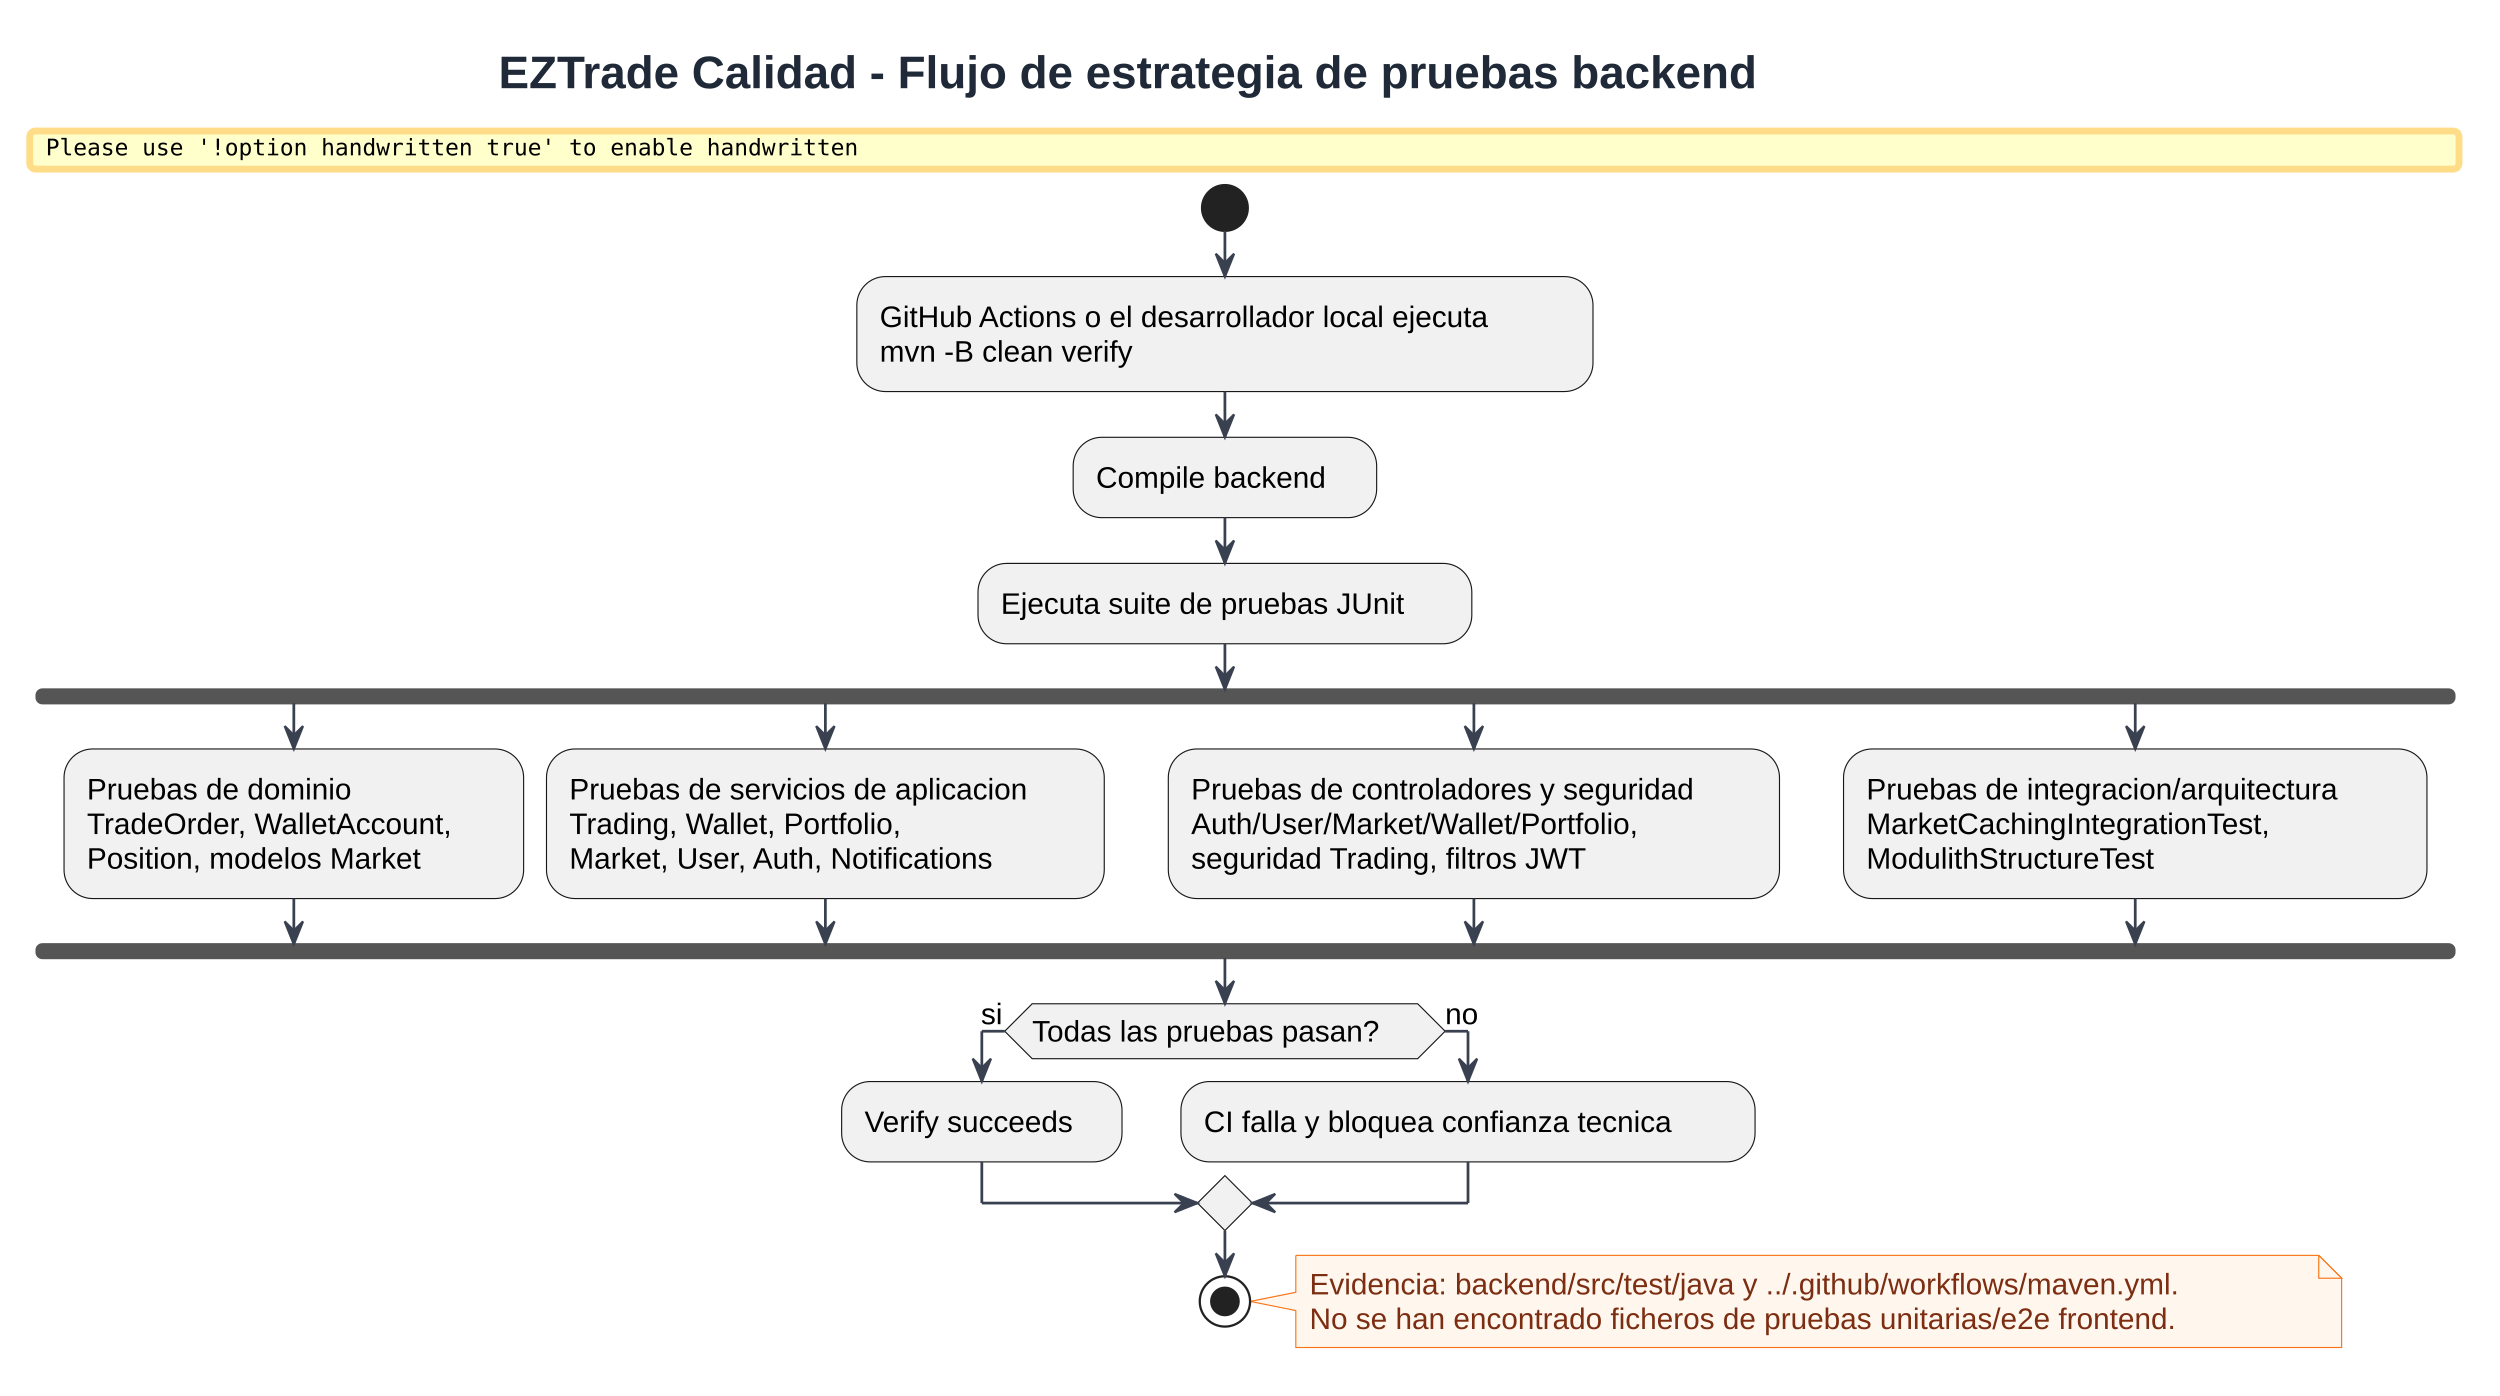
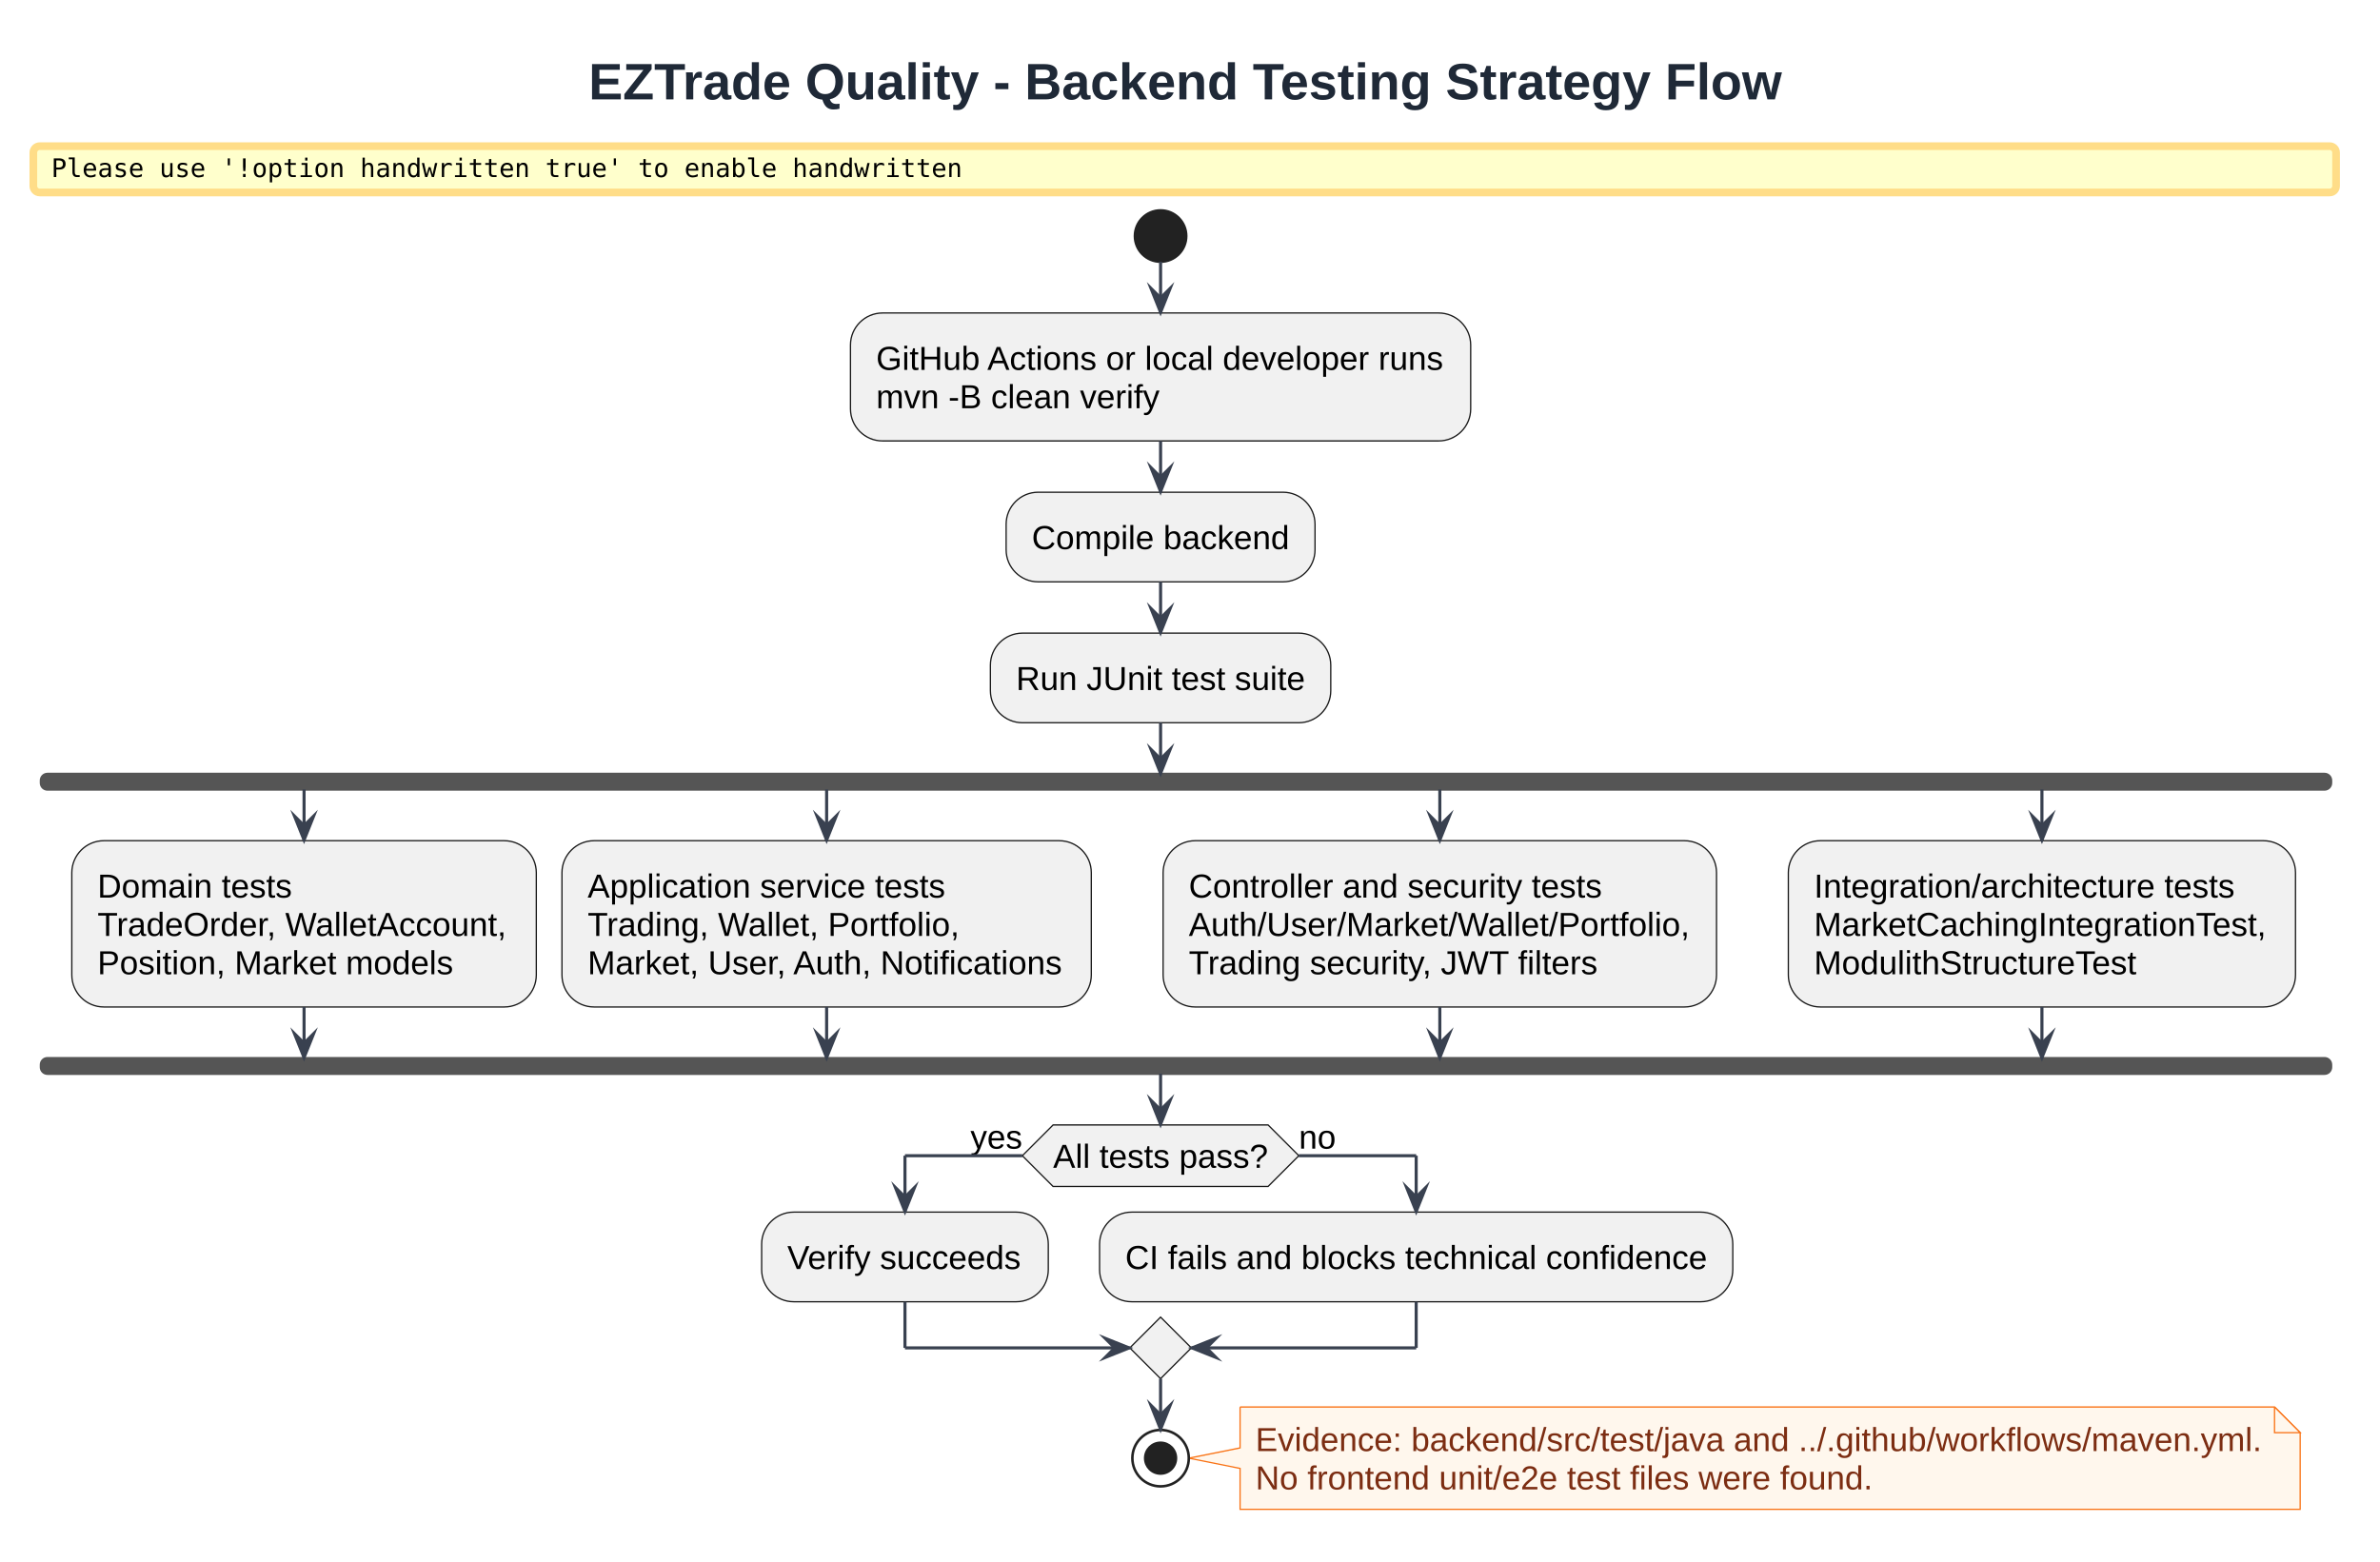
- <svg xmlns="http://www.w3.org/2000/svg" contentStyleType="text/css" data-diagram-type="ACTIVITY" height="610px" preserveAspectRatio="none" style="width:1093px;height:610px;background:#FFFFFF;" version="1.1" viewBox="0 0 1093 610" width="1093px" zoomAndPan="magnify">
+ <svg xmlns="http://www.w3.org/2000/svg" contentStyleType="text/css" data-diagram-type="ACTIVITY" height="609px" preserveAspectRatio="none" style="width:928px;height:609px;background:#FFFFFF;" version="1.1" viewBox="0 0 928 609" width="928px" zoomAndPan="magnify">
  <defs />
  <g>
    <g class="title" data-source-line="3">
-       <text fill="#1F2937" font-family="Arial" font-size="20" font-weight="700" lengthAdjust="spacing" textLength="655.146" x="217.96" y="38.565">EZTrade Calidad - Flujo de estrategia de pruebas backend</text>
+       <text fill="#1F2937" font-family="Arial" font-size="20" font-weight="700" lengthAdjust="spacing" textLength="467.871" x="229.503" y="38.76">EZTrade Quality - Backend Testing Strategy Flow</text>
    </g>
-     <rect fill="#FFFFCC" height="16.641" rx="2.5" ry="2.5" style="stroke:#FFDD88;stroke-width:3;" width="1062.066" x="13" y="57.281" />
-     <text fill="#000000" font-family="monospace" font-size="10" lengthAdjust="spacing" textLength="355.21" x="20" y="67.922">Please use '!option handwritten true' to enable handwritten</text>
-     <ellipse cx="535.533" cy="90.922" fill="#222222" rx="10" ry="10" style="stroke:#222222;stroke-width:1;" />
-     <rect fill="#F1F1F1" height="50.266" rx="12.5" ry="12.5" style="stroke:#181818;stroke-width:0.5;" width="321.844" x="374.611" y="120.922" />
-     <text fill="#000000" font-family="Arial" font-size="13" lengthAdjust="spacing" textLength="301.844" x="384.611" y="142.989">GitHub Actions o el desarrollador local ejecuta</text>
-     <text fill="#000000" font-family="Arial" font-size="13" lengthAdjust="spacing" textLength="126.483" x="384.611" y="158.122">mvn -B clean verify</text>
-     <rect fill="#F1F1F1" height="35.133" rx="12.5" ry="12.5" style="stroke:#181818;stroke-width:0.5;" width="132.684" x="469.191" y="191.188" />
-     <text fill="#000000" font-family="Arial" font-size="13" lengthAdjust="spacing" textLength="112.684" x="479.191" y="213.254">Compile backend</text>
-     <rect fill="#F1F1F1" height="35.133" rx="12.5" ry="12.5" style="stroke:#181818;stroke-width:0.5;" width="215.895" x="427.585" y="246.32" />
-     <text fill="#000000" font-family="Arial" font-size="13" lengthAdjust="spacing" textLength="195.895" x="437.585" y="268.387">Ejecuta suite de pruebas JUnit</text>
-     <rect fill="#555555" height="6" rx="2.5" ry="2.5" style="stroke:#555555;stroke-width:1;" width="1057.066" x="16" y="301.453" />
-     <rect fill="#F1F1F1" height="65.398" rx="12.5" ry="12.5" style="stroke:#181818;stroke-width:0.5;" width="200.927" x="28" y="327.453" />
-     <text fill="#000000" font-family="Arial" font-size="13" lengthAdjust="spacing" textLength="129.213" x="38" y="349.52">Pruebas de dominio</text>
-     <text fill="#000000" font-family="Arial" font-size="13" lengthAdjust="spacing" textLength="180.927" x="38" y="364.653">TradeOrder, WalletAccount,</text>
-     <text fill="#000000" font-family="Arial" font-size="13" lengthAdjust="spacing" textLength="163.833" x="38" y="379.786">Position, modelos Market</text>
-     <rect fill="#F1F1F1" height="65.398" rx="12.5" ry="12.5" style="stroke:#181818;stroke-width:0.5;" width="243.856" x="238.927" y="327.453" />
-     <text fill="#000000" font-family="Arial" font-size="13" lengthAdjust="spacing" textLength="223.856" x="248.927" y="349.52">Pruebas de servicios de aplicacion</text>
-     <text fill="#000000" font-family="Arial" font-size="13" lengthAdjust="spacing" textLength="165.35" x="248.927" y="364.653">Trading, Wallet, Portfolio,</text>
-     <text fill="#000000" font-family="Arial" font-size="13" lengthAdjust="spacing" textLength="211.409" x="248.927" y="379.786">Market, User, Auth, Notifications</text>
-     <rect fill="#F1F1F1" height="65.398" rx="12.5" ry="12.5" style="stroke:#181818;stroke-width:0.5;" width="267.209" x="510.784" y="327.453" />
-     <text fill="#000000" font-family="Arial" font-size="13" lengthAdjust="spacing" textLength="247.209" x="520.784" y="349.52">Pruebas de controladores y seguridad</text>
-     <text fill="#000000" font-family="Arial" font-size="13" lengthAdjust="spacing" textLength="221.984" x="520.784" y="364.653">Auth/User/Market/Wallet/Portfolio,</text>
-     <text fill="#000000" font-family="Arial" font-size="13" lengthAdjust="spacing" textLength="192.423" x="520.784" y="379.786">seguridad Trading, filtros JWT</text>
-     <rect fill="#F1F1F1" height="65.398" rx="12.5" ry="12.5" style="stroke:#181818;stroke-width:0.5;" width="255.073" x="805.993" y="327.453" />
-     <text fill="#000000" font-family="Arial" font-size="13" lengthAdjust="spacing" textLength="235.073" x="815.993" y="349.52">Pruebas de integracion/arquitectura</text>
-     <text fill="#000000" font-family="Arial" font-size="13" lengthAdjust="spacing" textLength="201.259" x="815.993" y="364.653">MarketCachingIntegrationTest,</text>
-     <text fill="#000000" font-family="Arial" font-size="13" lengthAdjust="spacing" textLength="144.79" x="815.993" y="379.786">ModulithStructureTest</text>
-     <rect fill="#555555" height="6" rx="2.5" ry="2.5" style="stroke:#555555;stroke-width:1;" width="1057.066" x="16" y="412.852" />
-     <polygon fill="#F1F1F1" points="451.255,438.852,619.811,438.852,631.811,450.852,619.811,462.852,451.255,462.852,439.255,450.852,451.255,438.852" style="stroke:#181818;stroke-width:0.5;" />
-     <text fill="#000000" font-family="Arial" font-size="13" lengthAdjust="spacing" textLength="168.556" x="451.255" y="455.352">Todas las pruebas pasan?</text>
-     <text fill="#000000" font-family="Arial" font-size="13" lengthAdjust="spacing" textLength="10.385" x="428.87" y="447.786">si</text>
-     <text fill="#000000" font-family="Arial" font-size="13" lengthAdjust="spacing" textLength="16.193" x="631.811" y="447.786">no</text>
-     <rect fill="#F1F1F1" height="35.133" rx="12.5" ry="12.5" style="stroke:#181818;stroke-width:0.5;" width="122.578" x="367.966" y="472.852" />
-     <text fill="#000000" font-family="Arial" font-size="13" lengthAdjust="spacing" textLength="102.578" x="377.966" y="494.918">Verify succeeds</text>
-     <rect fill="#F1F1F1" height="35.133" rx="12.5" ry="12.5" style="stroke:#181818;stroke-width:0.5;" width="251.004" x="516.309" y="472.852" />
-     <text fill="#000000" font-family="Arial" font-size="13" lengthAdjust="spacing" textLength="231.004" x="526.309" y="494.918">CI falla y bloquea confianza tecnica</text>
-     <polygon fill="#F1F1F1" points="535.533,513.984,547.533,525.984,535.533,537.984,523.533,525.984,535.533,513.984" style="stroke:#181818;stroke-width:0.5;" />
-     <path d="M566.533,548.852 L566.533,564.984 L546.533,568.984 L566.533,572.984 L566.533,589.117 A0,0 0 0 0 566.533,589.117 L1023.757,589.117 A0,0 0 0 0 1023.757,589.117 L1023.757,558.852 L1013.757,548.852 L566.533,548.852 A0,0 0 0 0 566.533,548.852" fill="#FFF7ED" style="stroke:#F97316;stroke-width:0.5;" />
-     <path d="M1013.757,548.852 L1013.757,558.852 L1023.757,558.852 L1013.757,548.852" fill="#FFF7ED" style="stroke:#F97316;stroke-width:0.5;" />
-     <text fill="#7C2D12" font-family="Arial" font-size="13" lengthAdjust="spacing" textLength="436.224" x="572.533" y="565.918">Evidencia: backend/src/test/java y ../.github/workflows/maven.yml.</text>
-     <text fill="#7C2D12" font-family="Arial" font-size="13" lengthAdjust="spacing" textLength="430.193" x="572.533" y="581.051">No se han encontrado ficheros de pruebas unitarias/e2e frontend.</text>
-     <ellipse cx="535.533" cy="568.984" fill="none" rx="11" ry="11" style="stroke:#222222;stroke-width:1;" />
-     <ellipse cx="535.533" cy="568.984" fill="#222222" rx="6" ry="6" style="stroke:#222222;stroke-width:1;" />
-     <line style="stroke:#394150;stroke-width:1.2;" x1="535.533" x2="535.533" y1="100.922" y2="120.922" />
-     <polygon fill="#394150" points="531.533,110.922,535.533,120.922,539.533,110.922,535.533,114.922" style="stroke:#394150;stroke-width:1;" />
-     <line style="stroke:#394150;stroke-width:1.2;" x1="535.533" x2="535.533" y1="171.188" y2="191.188" />
-     <polygon fill="#394150" points="531.533,181.188,535.533,191.188,539.533,181.188,535.533,185.188" style="stroke:#394150;stroke-width:1;" />
-     <line style="stroke:#394150;stroke-width:1.2;" x1="535.533" x2="535.533" y1="226.32" y2="246.32" />
-     <polygon fill="#394150" points="531.533,236.32,535.533,246.32,539.533,236.32,535.533,240.32" style="stroke:#394150;stroke-width:1;" />
-     <line style="stroke:#394150;stroke-width:1.2;" x1="128.464" x2="128.464" y1="307.453" y2="327.453" />
-     <polygon fill="#394150" points="124.464,317.453,128.464,327.453,132.464,317.453,128.464,321.453" style="stroke:#394150;stroke-width:1;" />
-     <line style="stroke:#394150;stroke-width:1.2;" x1="360.856" x2="360.856" y1="307.453" y2="327.453" />
-     <polygon fill="#394150" points="356.856,317.453,360.856,327.453,364.856,317.453,360.856,321.453" style="stroke:#394150;stroke-width:1;" />
-     <line style="stroke:#394150;stroke-width:1.2;" x1="644.388" x2="644.388" y1="307.453" y2="327.453" />
-     <polygon fill="#394150" points="640.388,317.453,644.388,327.453,648.388,317.453,644.388,321.453" style="stroke:#394150;stroke-width:1;" />
-     <line style="stroke:#394150;stroke-width:1.2;" x1="933.529" x2="933.529" y1="307.453" y2="327.453" />
-     <polygon fill="#394150" points="929.529,317.453,933.529,327.453,937.529,317.453,933.529,321.453" style="stroke:#394150;stroke-width:1;" />
-     <line style="stroke:#394150;stroke-width:1.2;" x1="128.464" x2="128.464" y1="392.852" y2="412.852" />
-     <polygon fill="#394150" points="124.464,402.852,128.464,412.852,132.464,402.852,128.464,406.852" style="stroke:#394150;stroke-width:1;" />
-     <line style="stroke:#394150;stroke-width:1.2;" x1="360.856" x2="360.856" y1="392.852" y2="412.852" />
-     <polygon fill="#394150" points="356.856,402.852,360.856,412.852,364.856,402.852,360.856,406.852" style="stroke:#394150;stroke-width:1;" />
-     <line style="stroke:#394150;stroke-width:1.2;" x1="644.388" x2="644.388" y1="392.852" y2="412.852" />
-     <polygon fill="#394150" points="640.388,402.852,644.388,412.852,648.388,402.852,644.388,406.852" style="stroke:#394150;stroke-width:1;" />
-     <line style="stroke:#394150;stroke-width:1.2;" x1="933.529" x2="933.529" y1="392.852" y2="412.852" />
-     <polygon fill="#394150" points="929.529,402.852,933.529,412.852,937.529,402.852,933.529,406.852" style="stroke:#394150;stroke-width:1;" />
-     <line style="stroke:#394150;stroke-width:1.2;" x1="535.533" x2="535.533" y1="281.453" y2="301.453" />
-     <polygon fill="#394150" points="531.533,291.453,535.533,301.453,539.533,291.453,535.533,295.453" style="stroke:#394150;stroke-width:1;" />
-     <line style="stroke:#394150;stroke-width:1.2;" x1="439.255" x2="429.255" y1="450.852" y2="450.852" />
-     <line style="stroke:#394150;stroke-width:1.2;" x1="429.255" x2="429.255" y1="450.852" y2="472.852" />
-     <polygon fill="#394150" points="425.255,462.852,429.255,472.852,433.255,462.852,429.255,466.852" style="stroke:#394150;stroke-width:1;" />
-     <line style="stroke:#394150;stroke-width:1.2;" x1="631.811" x2="641.811" y1="450.852" y2="450.852" />
-     <line style="stroke:#394150;stroke-width:1.2;" x1="641.811" x2="641.811" y1="450.852" y2="472.852" />
-     <polygon fill="#394150" points="637.811,462.852,641.811,472.852,645.811,462.852,641.811,466.852" style="stroke:#394150;stroke-width:1;" />
-     <line style="stroke:#394150;stroke-width:1.2;" x1="429.255" x2="429.255" y1="507.984" y2="525.984" />
-     <line style="stroke:#394150;stroke-width:1.2;" x1="429.255" x2="523.533" y1="525.984" y2="525.984" />
-     <polygon fill="#394150" points="513.533,521.984,523.533,525.984,513.533,529.984,517.533,525.984" style="stroke:#394150;stroke-width:1;" />
-     <line style="stroke:#394150;stroke-width:1.2;" x1="641.811" x2="641.811" y1="507.984" y2="525.984" />
-     <line style="stroke:#394150;stroke-width:1.2;" x1="641.811" x2="547.533" y1="525.984" y2="525.984" />
-     <polygon fill="#394150" points="557.533,521.984,547.533,525.984,557.533,529.984,553.533,525.984" style="stroke:#394150;stroke-width:1;" />
-     <line style="stroke:#394150;stroke-width:1.2;" x1="535.533" x2="535.533" y1="418.852" y2="438.852" />
-     <polygon fill="#394150" points="531.533,428.852,535.533,438.852,539.533,428.852,535.533,432.852" style="stroke:#394150;stroke-width:1;" />
-     <line style="stroke:#394150;stroke-width:1.2;" x1="535.533" x2="535.533" y1="537.984" y2="557.984" />
-     <polygon fill="#394150" points="531.533,547.984,535.533,557.984,539.533,547.984,535.533,551.984" style="stroke:#394150;stroke-width:1;" />
+     <rect fill="#FFFFCC" height="18.057" rx="2.5" ry="2.5" style="stroke:#FFDD88;stroke-width:3;" width="897.876" x="13" y="56.998" />
+     <text fill="#000000" font-family="monospace" font-size="10" lengthAdjust="spacing" textLength="354.058" x="20" y="69.055">Please use '!option handwritten true' to enable handwritten</text>
+     <ellipse cx="452.528" cy="92.055" fill="#222222" rx="10" ry="10" style="stroke:#222222;stroke-width:1;" />
+     <rect fill="#F1F1F1" height="49.898" rx="12.5" ry="12.5" style="stroke:#181818;stroke-width:0.5;" width="241.832" x="331.612" y="122.055" />
+     <text fill="#000000" font-family="Arial" font-size="13" lengthAdjust="spacing" textLength="221.832" x="341.612" y="144.249">GitHub Actions or local developer runs</text>
+     <text fill="#000000" font-family="Arial" font-size="13" lengthAdjust="spacing" textLength="110.532" x="341.612" y="159.197">mvn -B clean verify</text>
+     <rect fill="#F1F1F1" height="34.949" rx="12.5" ry="12.5" style="stroke:#181818;stroke-width:0.5;" width="120.445" x="392.305" y="191.952" />
+     <text fill="#000000" font-family="Arial" font-size="13" lengthAdjust="spacing" textLength="100.445" x="402.305" y="214.146">Compile backend</text>
+     <rect fill="#F1F1F1" height="34.949" rx="12.5" ry="12.5" style="stroke:#181818;stroke-width:0.5;" width="132.715" x="386.17" y="246.901" />
+     <text fill="#000000" font-family="Arial" font-size="13" lengthAdjust="spacing" textLength="112.715" x="396.17" y="269.095">Run JUnit test suite</text>
+     <rect fill="#555555" height="6" rx="2.5" ry="2.5" style="stroke:#555555;stroke-width:1;" width="892.876" x="16" y="301.85" />
+     <rect fill="#F1F1F1" height="64.846" rx="12.5" ry="12.5" style="stroke:#181818;stroke-width:0.5;" width="181.116" x="28" y="327.85" />
+     <text fill="#000000" font-family="Arial" font-size="13" lengthAdjust="spacing" textLength="75.861" x="38" y="350.043">Domain tests</text>
+     <text fill="#000000" font-family="Arial" font-size="13" lengthAdjust="spacing" textLength="161.116" x="38" y="364.992">TradeOrder, WalletAccount,</text>
+     <text fill="#000000" font-family="Arial" font-size="13" lengthAdjust="spacing" textLength="138.722" x="38" y="379.941">Position, Market models</text>
+     <rect fill="#F1F1F1" height="64.846" rx="12.5" ry="12.5" style="stroke:#181818;stroke-width:0.5;" width="206.399" x="219.116" y="327.85" />
+     <text fill="#000000" font-family="Arial" font-size="13" lengthAdjust="spacing" textLength="139.452" x="229.116" y="350.043">Application service tests</text>
+     <text fill="#000000" font-family="Arial" font-size="13" lengthAdjust="spacing" textLength="145.945" x="229.116" y="364.992">Trading, Wallet, Portfolio,</text>
+     <text fill="#000000" font-family="Arial" font-size="13" lengthAdjust="spacing" textLength="186.399" x="229.116" y="379.941">Market, User, Auth, Notifications</text>
+     <rect fill="#F1F1F1" height="64.846" rx="12.5" ry="12.5" style="stroke:#181818;stroke-width:0.5;" width="215.787" x="453.515" y="327.85" />
+     <text fill="#000000" font-family="Arial" font-size="13" lengthAdjust="spacing" textLength="161.123" x="463.515" y="350.043">Controller and security tests</text>
+     <text fill="#000000" font-family="Arial" font-size="13" lengthAdjust="spacing" textLength="195.787" x="463.515" y="364.992">Auth/User/Market/Wallet/Portfolio,</text>
+     <text fill="#000000" font-family="Arial" font-size="13" lengthAdjust="spacing" textLength="161.084" x="463.515" y="379.941">Trading security, JWT filters</text>
+     <rect fill="#F1F1F1" height="64.846" rx="12.5" ry="12.5" style="stroke:#181818;stroke-width:0.5;" width="197.753" x="697.302" y="327.85" />
+     <text fill="#000000" font-family="Arial" font-size="13" lengthAdjust="spacing" textLength="164.03" x="707.302" y="350.043">Integration/architecture tests</text>
+     <text fill="#000000" font-family="Arial" font-size="13" lengthAdjust="spacing" textLength="177.753" x="707.302" y="364.992">MarketCachingIntegrationTest,</text>
+     <text fill="#000000" font-family="Arial" font-size="13" lengthAdjust="spacing" textLength="127.163" x="707.302" y="379.941">ModulithStructureTest</text>
+     <rect fill="#555555" height="6" rx="2.5" ry="2.5" style="stroke:#555555;stroke-width:1;" width="892.876" x="16" y="412.696" />
+     <polygon fill="#F1F1F1" points="410.621,438.696,494.435,438.696,506.435,450.696,494.435,462.696,410.621,462.696,398.621,450.696,410.621,438.696" style="stroke:#181818;stroke-width:0.5;stroke-linejoin:miter;stroke-miterlimit:10;" />
+     <text fill="#000000" font-family="Arial" font-size="13" lengthAdjust="spacing" textLength="83.814" x="410.621" y="455.415">All tests pass?</text>
+     <text fill="#000000" font-family="Arial" font-size="13" lengthAdjust="spacing" textLength="20.23" x="378.391" y="447.941">yes</text>
+     <text fill="#000000" font-family="Arial" font-size="13" lengthAdjust="spacing" textLength="14.46" x="506.435" y="447.941">no</text>
+     <rect fill="#F1F1F1" height="34.949" rx="12.5" ry="12.5" style="stroke:#181818;stroke-width:0.5;" width="111.762" x="296.981" y="472.696" />
+     <text fill="#000000" font-family="Arial" font-size="13" lengthAdjust="spacing" textLength="91.762" x="306.981" y="494.89">Verify succeeds</text>
+     <rect fill="#F1F1F1" height="34.949" rx="12.5" ry="12.5" style="stroke:#181818;stroke-width:0.5;" width="246.903" x="428.742" y="472.696" />
+     <text fill="#000000" font-family="Arial" font-size="13" lengthAdjust="spacing" textLength="226.903" x="438.742" y="494.89">CI fails and blocks technical confidence</text>
+     <polygon fill="#F1F1F1" points="452.528,513.644,464.528,525.644,452.528,537.644,440.528,525.644,452.528,513.644" style="stroke:#181818;stroke-width:0.5;stroke-linejoin:miter;stroke-miterlimit:10;" />
+     <path d="M483.528,548.696 L483.528,564.644 L463.528,568.644 L483.528,572.644 L483.528,588.593 A0,0 0 0 0 483.528,588.593 L896.876,588.593 A0,0 0 0 0 896.876,588.593 L896.876,558.696 L886.876,548.696 L483.528,548.696 A0,0 0 0 0 483.528,548.696" fill="#FFF7ED" style="stroke:#F97316;stroke-width:0.5;" />
+     <path d="M886.876,548.696 L886.876,558.696 L896.876,558.696 L886.876,548.696" fill="#FFF7ED" style="stroke:#F97316;stroke-width:0.5;" />
+     <text fill="#7C2D12" font-family="Arial" font-size="13" lengthAdjust="spacing" textLength="392.349" x="489.528" y="565.89">Evidence: backend/src/test/java and ../.github/workflows/maven.yml.</text>
+     <text fill="#7C2D12" font-family="Arial" font-size="13" lengthAdjust="spacing" textLength="240.646" x="489.528" y="580.838">No frontend unit/e2e test files were found.</text>
+     <ellipse cx="452.528" cy="568.644" fill="none" rx="11" ry="11" style="stroke:#222222;stroke-width:1;" />
+     <ellipse cx="452.528" cy="568.644" fill="#222222" rx="6" ry="6" style="stroke:#222222;stroke-width:1;" />
+     <line style="stroke:#394150;stroke-width:1.2;" x1="452.528" x2="452.528" y1="102.055" y2="122.055" />
+     <polygon fill="#394150" points="448.528,112.055,452.528,122.055,456.528,112.055,452.528,116.055" style="stroke:#394150;stroke-width:1;stroke-linejoin:miter;stroke-miterlimit:10;" />
+     <line style="stroke:#394150;stroke-width:1.2;" x1="452.528" x2="452.528" y1="171.952" y2="191.952" />
+     <polygon fill="#394150" points="448.528,181.952,452.528,191.952,456.528,181.952,452.528,185.952" style="stroke:#394150;stroke-width:1;stroke-linejoin:miter;stroke-miterlimit:10;" />
+     <line style="stroke:#394150;stroke-width:1.2;" x1="452.528" x2="452.528" y1="226.901" y2="246.901" />
+     <polygon fill="#394150" points="448.528,236.901,452.528,246.901,456.528,236.901,452.528,240.901" style="stroke:#394150;stroke-width:1;stroke-linejoin:miter;stroke-miterlimit:10;" />
+     <line style="stroke:#394150;stroke-width:1.2;" x1="118.558" x2="118.558" y1="307.85" y2="327.85" />
+     <polygon fill="#394150" points="114.558,317.85,118.558,327.85,122.558,317.85,118.558,321.85" style="stroke:#394150;stroke-width:1;stroke-linejoin:miter;stroke-miterlimit:10;" />
+     <line style="stroke:#394150;stroke-width:1.2;" x1="322.316" x2="322.316" y1="307.85" y2="327.85" />
+     <polygon fill="#394150" points="318.316,317.85,322.316,327.85,326.316,317.85,322.316,321.85" style="stroke:#394150;stroke-width:1;stroke-linejoin:miter;stroke-miterlimit:10;" />
+     <line style="stroke:#394150;stroke-width:1.2;" x1="561.409" x2="561.409" y1="307.85" y2="327.85" />
+     <polygon fill="#394150" points="557.409,317.85,561.409,327.85,565.409,317.85,561.409,321.85" style="stroke:#394150;stroke-width:1;stroke-linejoin:miter;stroke-miterlimit:10;" />
+     <line style="stroke:#394150;stroke-width:1.2;" x1="796.179" x2="796.179" y1="307.85" y2="327.85" />
+     <polygon fill="#394150" points="792.179,317.85,796.179,327.85,800.179,317.85,796.179,321.85" style="stroke:#394150;stroke-width:1;stroke-linejoin:miter;stroke-miterlimit:10;" />
+     <line style="stroke:#394150;stroke-width:1.2;" x1="118.558" x2="118.558" y1="392.696" y2="412.696" />
+     <polygon fill="#394150" points="114.558,402.696,118.558,412.696,122.558,402.696,118.558,406.696" style="stroke:#394150;stroke-width:1;stroke-linejoin:miter;stroke-miterlimit:10;" />
+     <line style="stroke:#394150;stroke-width:1.2;" x1="322.316" x2="322.316" y1="392.696" y2="412.696" />
+     <polygon fill="#394150" points="318.316,402.696,322.316,412.696,326.316,402.696,322.316,406.696" style="stroke:#394150;stroke-width:1;stroke-linejoin:miter;stroke-miterlimit:10;" />
+     <line style="stroke:#394150;stroke-width:1.2;" x1="561.409" x2="561.409" y1="392.696" y2="412.696" />
+     <polygon fill="#394150" points="557.409,402.696,561.409,412.696,565.409,402.696,561.409,406.696" style="stroke:#394150;stroke-width:1;stroke-linejoin:miter;stroke-miterlimit:10;" />
+     <line style="stroke:#394150;stroke-width:1.2;" x1="796.179" x2="796.179" y1="392.696" y2="412.696" />
+     <polygon fill="#394150" points="792.179,402.696,796.179,412.696,800.179,402.696,796.179,406.696" style="stroke:#394150;stroke-width:1;stroke-linejoin:miter;stroke-miterlimit:10;" />
+     <line style="stroke:#394150;stroke-width:1.2;" x1="452.528" x2="452.528" y1="281.85" y2="301.85" />
+     <polygon fill="#394150" points="448.528,291.85,452.528,301.85,456.528,291.85,452.528,295.85" style="stroke:#394150;stroke-width:1;stroke-linejoin:miter;stroke-miterlimit:10;" />
+     <line style="stroke:#394150;stroke-width:1.2;" x1="398.621" x2="352.862" y1="450.696" y2="450.696" />
+     <line style="stroke:#394150;stroke-width:1.2;" x1="352.862" x2="352.862" y1="450.696" y2="472.696" />
+     <polygon fill="#394150" points="348.862,462.696,352.862,472.696,356.862,462.696,352.862,466.696" style="stroke:#394150;stroke-width:1;stroke-linejoin:miter;stroke-miterlimit:10;" />
+     <line style="stroke:#394150;stroke-width:1.2;" x1="506.435" x2="552.194" y1="450.696" y2="450.696" />
+     <line style="stroke:#394150;stroke-width:1.2;" x1="552.194" x2="552.194" y1="450.696" y2="472.696" />
+     <polygon fill="#394150" points="548.194,462.696,552.194,472.696,556.194,462.696,552.194,466.696" style="stroke:#394150;stroke-width:1;stroke-linejoin:miter;stroke-miterlimit:10;" />
+     <line style="stroke:#394150;stroke-width:1.2;" x1="352.862" x2="352.862" y1="507.644" y2="525.644" />
+     <line style="stroke:#394150;stroke-width:1.2;" x1="352.862" x2="440.528" y1="525.644" y2="525.644" />
+     <polygon fill="#394150" points="430.528,521.644,440.528,525.644,430.528,529.644,434.528,525.644" style="stroke:#394150;stroke-width:1;stroke-linejoin:miter;stroke-miterlimit:10;" />
+     <line style="stroke:#394150;stroke-width:1.2;" x1="552.194" x2="552.194" y1="507.644" y2="525.644" />
+     <line style="stroke:#394150;stroke-width:1.2;" x1="552.194" x2="464.528" y1="525.644" y2="525.644" />
+     <polygon fill="#394150" points="474.528,521.644,464.528,525.644,474.528,529.644,470.528,525.644" style="stroke:#394150;stroke-width:1;stroke-linejoin:miter;stroke-miterlimit:10;" />
+     <line style="stroke:#394150;stroke-width:1.2;" x1="452.528" x2="452.528" y1="418.696" y2="438.696" />
+     <polygon fill="#394150" points="448.528,428.696,452.528,438.696,456.528,428.696,452.528,432.696" style="stroke:#394150;stroke-width:1;stroke-linejoin:miter;stroke-miterlimit:10;" />
+     <line style="stroke:#394150;stroke-width:1.2;" x1="452.528" x2="452.528" y1="537.644" y2="557.644" />
+     <polygon fill="#394150" points="448.528,547.644,452.528,557.644,456.528,547.644,452.528,551.644" style="stroke:#394150;stroke-width:1;stroke-linejoin:miter;stroke-miterlimit:10;" />
  </g>
</svg>
